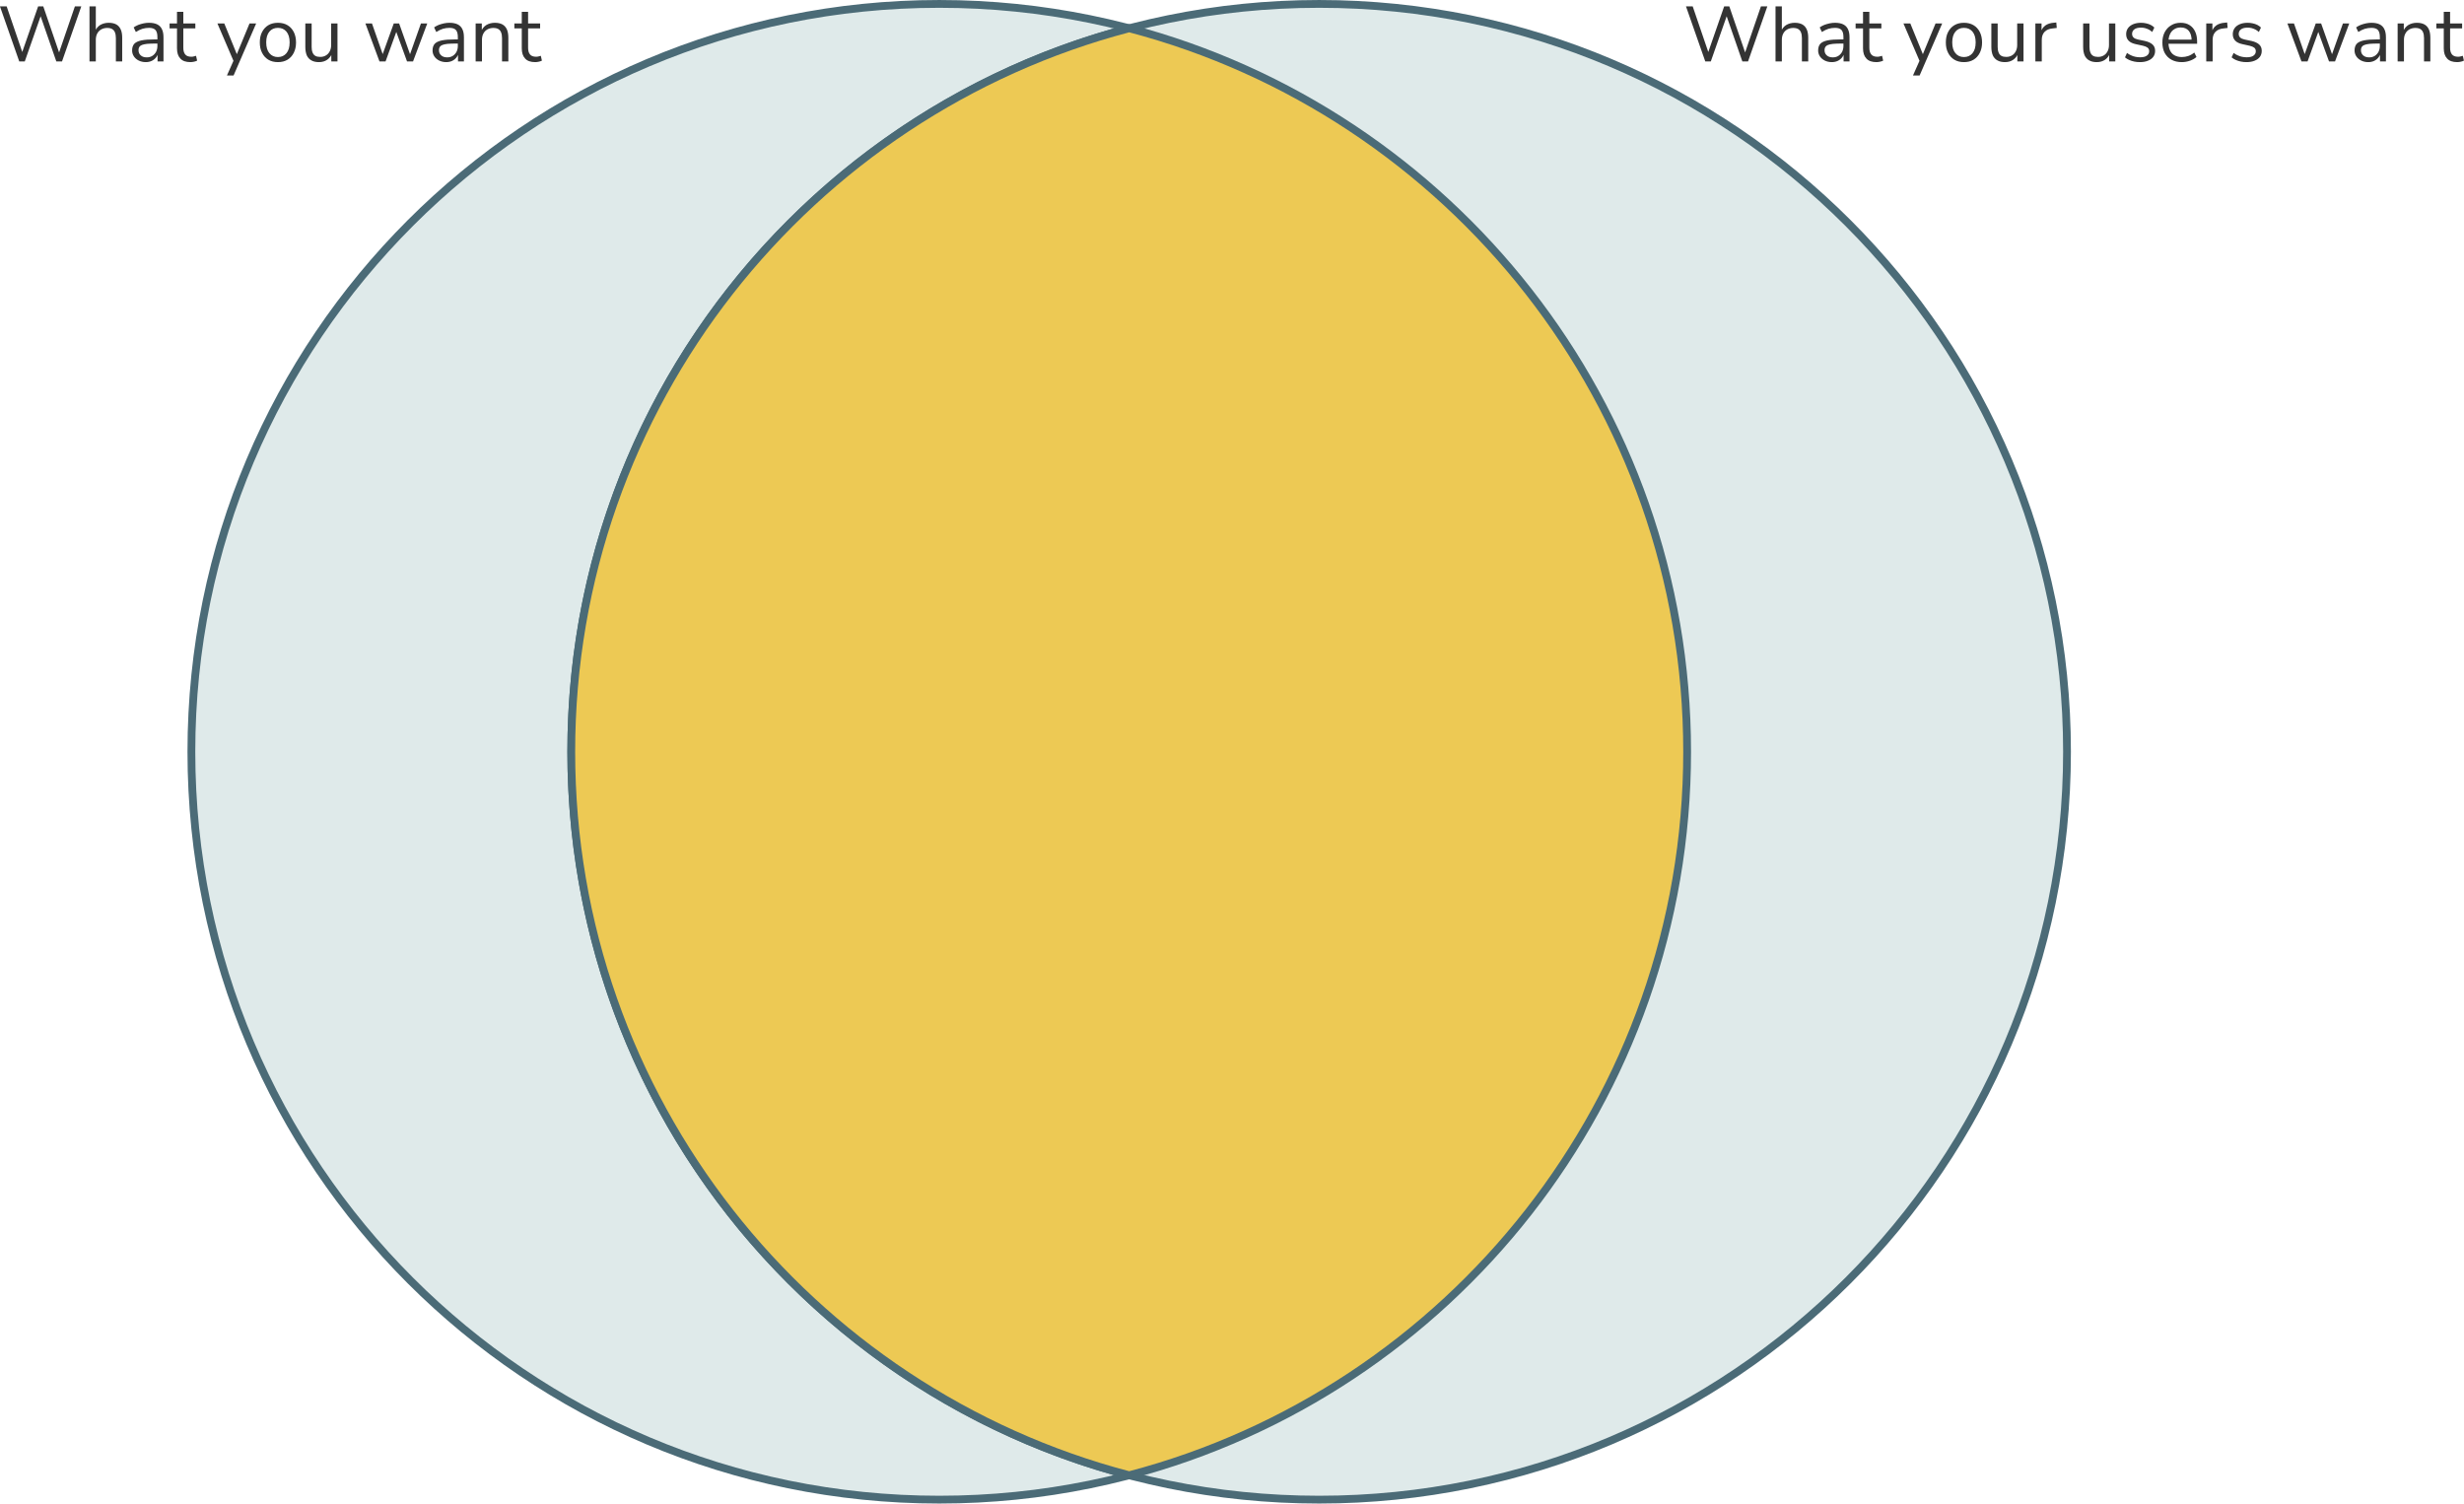
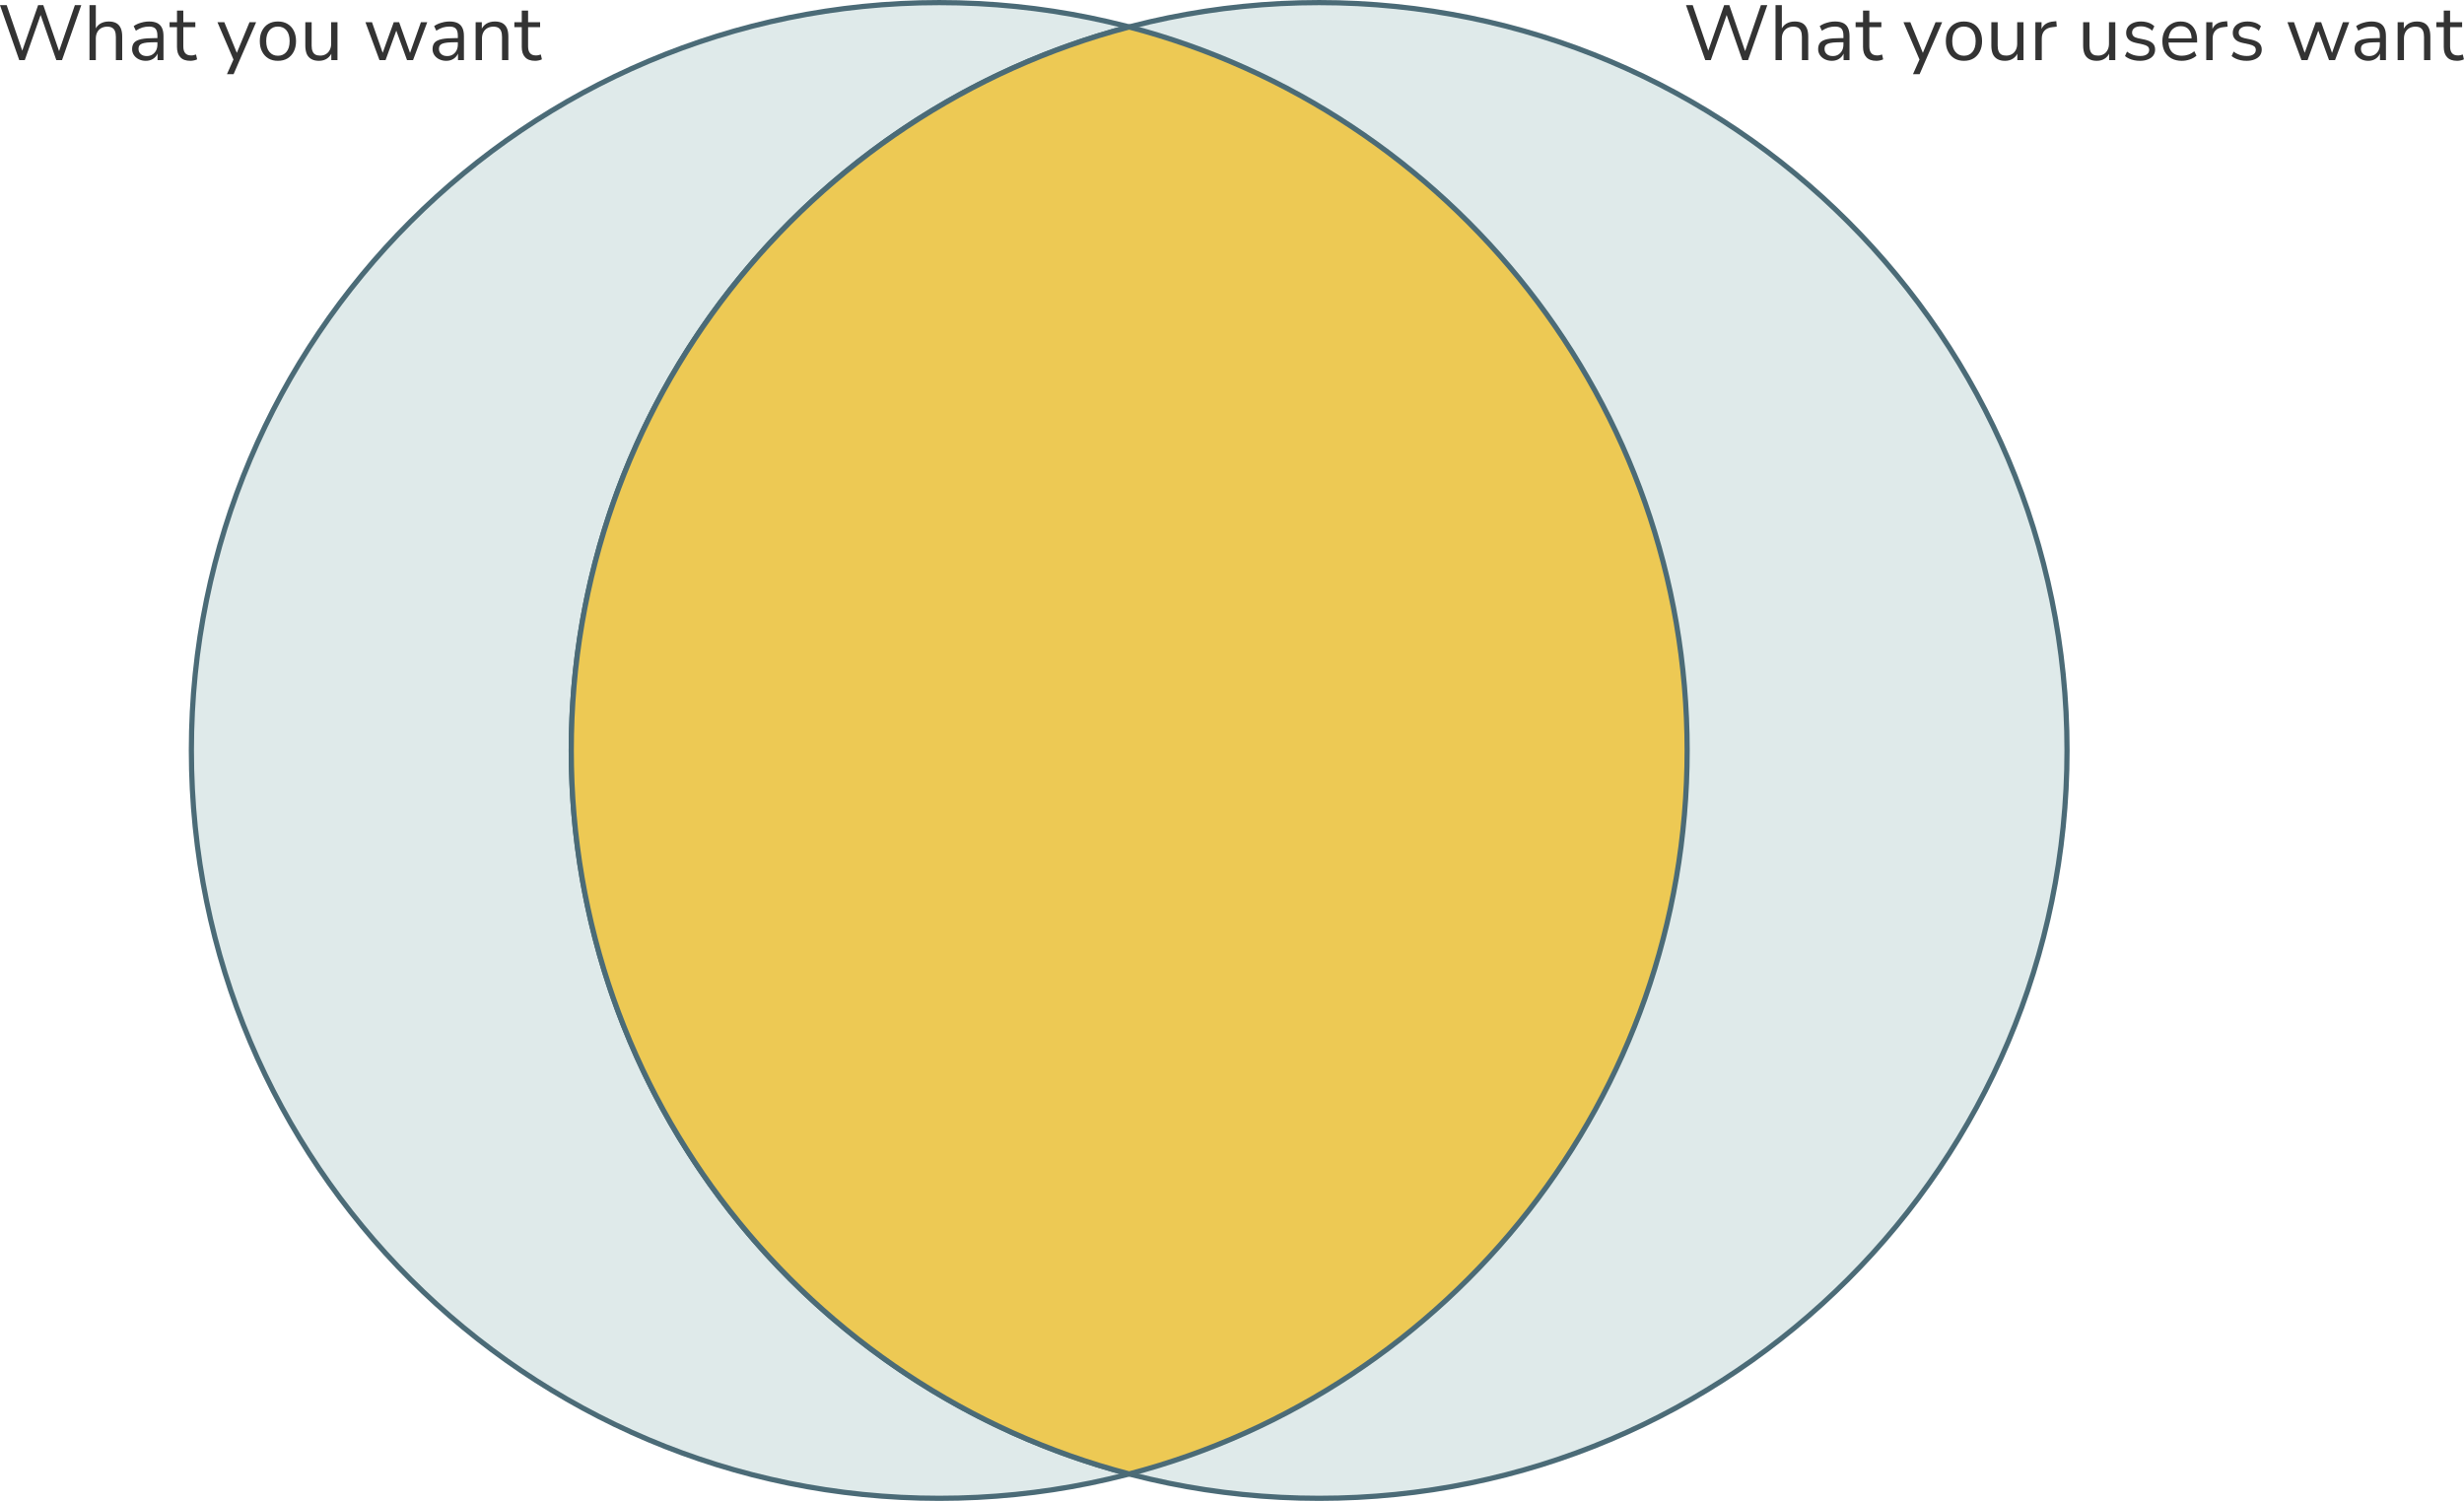
- <svg xmlns="http://www.w3.org/2000/svg" width="100%" height="100%" viewBox="0 0 947 578" version="1.1" xml:space="preserve" style="fill-rule:evenodd;clip-rule:evenodd;stroke-linecap:round;stroke-linejoin:round;stroke-miterlimit:1.5;">
-   <g transform="matrix(1,0,0,1,-344.282,-410.042)">
+ <svg xmlns="http://www.w3.org/2000/svg" width="100%" height="100%" viewBox="0 0 947 577" version="1.1" xml:space="preserve" style="fill-rule:evenodd;clip-rule:evenodd;stroke-linecap:round;stroke-linejoin:round;stroke-miterlimit:1.5;">
+   <g transform="matrix(1,0,0,1,-344.282,-410.542)">
    <g transform="matrix(1.33112,0,0,1.33112,231.697,-174.871)">
-       <circle cx="355.772" cy="656.477" r="215.935" style="fill:rgb(223,234,234);stroke:rgb(75,107,119);stroke-width:2.25px;" />
+       <circle cx="355.772" cy="656.477" r="215.935" style="fill:rgb(223,234,234);stroke:rgb(75,107,119);stroke-width:1.5px;" />
    </g>
    <g transform="matrix(1.33112,0,0,1.33112,377.697,-174.871)">
-       <circle cx="355.772" cy="656.477" r="215.935" style="fill:rgb(223,234,234);stroke:rgb(75,107,119);stroke-width:2.25px;" />
+       <circle cx="355.772" cy="656.477" r="215.935" style="fill:rgb(223,234,234);stroke:rgb(75,107,119);stroke-width:1.5px;" />
    </g>
    <g transform="matrix(1.33112,0,0,1.33112,231.697,-174.871)">
-       <path d="M410.613,865.374C317.958,841.081 249.52,756.708 249.52,656.477C249.52,556.246 317.958,471.873 410.613,447.58C503.269,471.873 571.707,556.246 571.707,656.477C571.707,756.708 503.269,841.081 410.613,865.374Z" style="fill:rgb(237,201,84);stroke:rgb(75,107,119);stroke-width:2.25px;" />
+       <path d="M410.613,865.374C317.958,841.081 249.52,756.708 249.52,656.477C249.52,556.246 317.958,471.873 410.613,447.58C503.269,471.873 571.707,556.246 571.707,656.477C571.707,756.708 503.269,841.081 410.613,865.374Z" style="fill:rgb(237,201,84);stroke:rgb(75,107,119);stroke-width:1.5px;" />
    </g>
    <g transform="matrix(1,0,0,1,323,-2.28882e-05)">
      <g transform="matrix(30,0,0,30,668.367,433.65)">
        <path d="M0.277,-0L0.03,-0.705L0.116,-0.705L0.333,-0.07L0.298,-0.07L0.519,-0.705L0.585,-0.705L0.803,-0.07L0.772,-0.07L0.99,-0.705L1.072,-0.705L0.825,-0L0.752,-0L0.54,-0.61L0.562,-0.61L0.348,-0L0.277,-0Z" style="fill:rgb(51,51,51);fill-rule:nonzero;" />
      </g>
      <g transform="matrix(30,0,0,30,701.397,433.65)">
        <path d="M0.076,-0L0.076,-0.705L0.157,-0.705L0.157,-0.378L0.144,-0.378C0.158,-0.417 0.181,-0.446 0.212,-0.466C0.244,-0.485 0.281,-0.495 0.322,-0.495C0.361,-0.495 0.393,-0.488 0.419,-0.474C0.444,-0.46 0.463,-0.439 0.476,-0.41C0.489,-0.382 0.495,-0.346 0.495,-0.303L0.495,-0L0.414,-0L0.414,-0.298C0.414,-0.328 0.41,-0.353 0.402,-0.372C0.395,-0.391 0.382,-0.405 0.366,-0.415C0.35,-0.424 0.329,-0.429 0.303,-0.429C0.274,-0.429 0.248,-0.422 0.226,-0.41C0.204,-0.397 0.187,-0.38 0.175,-0.357C0.163,-0.334 0.157,-0.307 0.157,-0.277L0.157,-0L0.076,-0Z" style="fill:rgb(51,51,51);fill-rule:nonzero;" />
      </g>
      <g transform="matrix(30,0,0,30,718.437,433.65)">
        <path d="M0.229,0.009C0.195,0.009 0.166,0.002 0.139,-0.011C0.113,-0.024 0.092,-0.042 0.077,-0.064C0.062,-0.087 0.054,-0.112 0.054,-0.14C0.054,-0.176 0.063,-0.204 0.081,-0.225C0.099,-0.245 0.13,-0.26 0.172,-0.269C0.215,-0.278 0.273,-0.282 0.346,-0.282L0.391,-0.282L0.391,-0.229L0.347,-0.229C0.307,-0.229 0.272,-0.227 0.245,-0.225C0.218,-0.222 0.196,-0.217 0.18,-0.211C0.164,-0.205 0.153,-0.196 0.146,-0.185C0.139,-0.174 0.136,-0.161 0.136,-0.145C0.136,-0.117 0.145,-0.095 0.164,-0.078C0.183,-0.06 0.209,-0.052 0.242,-0.052C0.269,-0.052 0.292,-0.058 0.313,-0.071C0.333,-0.084 0.349,-0.101 0.361,-0.123C0.372,-0.145 0.378,-0.17 0.378,-0.199L0.378,-0.313C0.378,-0.354 0.37,-0.384 0.353,-0.403C0.336,-0.421 0.309,-0.43 0.271,-0.43C0.242,-0.43 0.214,-0.426 0.186,-0.418C0.159,-0.409 0.131,-0.396 0.102,-0.377L0.074,-0.436C0.091,-0.448 0.111,-0.459 0.133,-0.468C0.155,-0.476 0.178,-0.483 0.202,-0.488C0.226,-0.493 0.249,-0.495 0.271,-0.495C0.313,-0.495 0.348,-0.488 0.375,-0.475C0.403,-0.461 0.423,-0.441 0.436,-0.413C0.45,-0.385 0.456,-0.35 0.456,-0.306L0.456,-0L0.38,-0L0.38,-0.113L0.389,-0.113C0.384,-0.088 0.373,-0.066 0.358,-0.048C0.343,-0.03 0.325,-0.016 0.303,-0.006C0.281,0.004 0.256,0.009 0.229,0.009Z" style="fill:rgb(51,51,51);fill-rule:nonzero;" />
      </g>
      <g transform="matrix(30,0,0,30,734.337,433.65)">
        <path d="M0.271,0.009C0.213,0.009 0.17,-0.006 0.142,-0.037C0.113,-0.067 0.099,-0.111 0.099,-0.168L0.099,-0.423L0.004,-0.423L0.004,-0.486L0.099,-0.486L0.099,-0.635L0.18,-0.635L0.18,-0.486L0.334,-0.486L0.334,-0.423L0.18,-0.423L0.18,-0.176C0.18,-0.138 0.188,-0.109 0.204,-0.09C0.22,-0.07 0.246,-0.06 0.282,-0.06C0.293,-0.06 0.303,-0.061 0.314,-0.064C0.324,-0.067 0.334,-0.07 0.343,-0.072L0.357,-0.01C0.348,-0.005 0.336,-0.001 0.319,0.003C0.302,0.007 0.286,0.009 0.271,0.009Z" style="fill:rgb(51,51,51);fill-rule:nonzero;" />
      </g>
      <g transform="matrix(30,0,0,30,744.837,433.65)">
            </g>
      <g transform="matrix(30,0,0,30,752.547,433.65)">
        <path d="M0.132,0.18L0.223,-0.025L0.223,0.01L0.01,-0.486L0.098,-0.486L0.272,-0.06L0.245,-0.06L0.421,-0.486L0.506,-0.486L0.217,0.18L0.132,0.18Z" style="fill:rgb(51,51,51);fill-rule:nonzero;" />
      </g>
      <g transform="matrix(30,0,0,30,767.757,433.65)">
        <path d="M0.278,0.009C0.231,0.009 0.19,-0.001 0.155,-0.022C0.121,-0.043 0.094,-0.072 0.075,-0.11C0.055,-0.148 0.046,-0.192 0.046,-0.243C0.046,-0.295 0.055,-0.339 0.075,-0.377C0.094,-0.414 0.121,-0.444 0.155,-0.464C0.19,-0.485 0.231,-0.495 0.278,-0.495C0.325,-0.495 0.366,-0.485 0.401,-0.464C0.435,-0.444 0.462,-0.414 0.481,-0.377C0.5,-0.339 0.51,-0.295 0.51,-0.243C0.51,-0.192 0.5,-0.148 0.481,-0.11C0.462,-0.072 0.435,-0.043 0.401,-0.022C0.366,-0.001 0.325,0.009 0.278,0.009ZM0.278,-0.056C0.324,-0.056 0.36,-0.073 0.387,-0.105C0.414,-0.137 0.428,-0.183 0.428,-0.244C0.428,-0.304 0.414,-0.35 0.387,-0.382C0.36,-0.414 0.324,-0.43 0.278,-0.43C0.232,-0.43 0.196,-0.414 0.169,-0.382C0.142,-0.35 0.128,-0.304 0.128,-0.244C0.128,-0.183 0.142,-0.137 0.169,-0.105C0.196,-0.073 0.232,-0.056 0.278,-0.056Z" style="fill:rgb(51,51,51);fill-rule:nonzero;" />
      </g>
      <g transform="matrix(30,0,0,30,784.437,433.65)">
        <path d="M0.248,0.009C0.209,0.009 0.177,0.002 0.151,-0.013C0.125,-0.027 0.105,-0.049 0.092,-0.077C0.08,-0.106 0.073,-0.142 0.073,-0.184L0.073,-0.486L0.154,-0.486L0.154,-0.185C0.154,-0.157 0.158,-0.133 0.166,-0.114C0.173,-0.095 0.185,-0.081 0.202,-0.071C0.218,-0.062 0.239,-0.058 0.264,-0.058C0.292,-0.058 0.316,-0.064 0.337,-0.077C0.358,-0.089 0.374,-0.107 0.386,-0.13C0.398,-0.153 0.404,-0.18 0.404,-0.21L0.404,-0.486L0.485,-0.486L0.485,-0L0.406,-0L0.406,-0.112L0.419,-0.112C0.406,-0.073 0.384,-0.043 0.354,-0.022C0.324,-0.001 0.288,0.009 0.248,0.009Z" style="fill:rgb(51,51,51);fill-rule:nonzero;" />
      </g>
      <g transform="matrix(30,0,0,30,801.267,433.65)">
        <path d="M0.076,-0L0.076,-0.486L0.155,-0.486L0.155,-0.371L0.145,-0.371C0.156,-0.411 0.176,-0.441 0.204,-0.461C0.232,-0.481 0.269,-0.493 0.315,-0.496L0.344,-0.499L0.35,-0.429L0.299,-0.423C0.253,-0.419 0.218,-0.404 0.194,-0.379C0.17,-0.354 0.158,-0.32 0.158,-0.277L0.158,-0L0.076,-0Z" style="fill:rgb(51,51,51);fill-rule:nonzero;" />
      </g>
      <g transform="matrix(30,0,0,30,812.007,433.65)">
            </g>
      <g transform="matrix(30,0,0,30,819.717,433.65)">
        <path d="M0.248,0.009C0.209,0.009 0.177,0.002 0.151,-0.013C0.125,-0.027 0.105,-0.049 0.092,-0.077C0.08,-0.106 0.073,-0.142 0.073,-0.184L0.073,-0.486L0.154,-0.486L0.154,-0.185C0.154,-0.157 0.158,-0.133 0.166,-0.114C0.173,-0.095 0.185,-0.081 0.202,-0.071C0.218,-0.062 0.239,-0.058 0.264,-0.058C0.292,-0.058 0.316,-0.064 0.337,-0.077C0.358,-0.089 0.374,-0.107 0.386,-0.13C0.398,-0.153 0.404,-0.18 0.404,-0.21L0.404,-0.486L0.485,-0.486L0.485,-0L0.406,-0L0.406,-0.112L0.419,-0.112C0.406,-0.073 0.384,-0.043 0.354,-0.022C0.324,-0.001 0.288,0.009 0.248,0.009Z" style="fill:rgb(51,51,51);fill-rule:nonzero;" />
      </g>
      <g transform="matrix(30,0,0,30,836.547,433.65)">
        <path d="M0.24,0.009C0.215,0.009 0.191,0.007 0.167,0.002C0.143,-0.003 0.121,-0.01 0.101,-0.019C0.081,-0.028 0.063,-0.039 0.048,-0.052L0.074,-0.109C0.09,-0.096 0.107,-0.086 0.126,-0.078C0.144,-0.069 0.163,-0.063 0.183,-0.059C0.203,-0.055 0.222,-0.053 0.242,-0.053C0.28,-0.053 0.309,-0.06 0.328,-0.074C0.348,-0.088 0.358,-0.107 0.358,-0.131C0.358,-0.15 0.351,-0.165 0.338,-0.176C0.325,-0.186 0.305,-0.195 0.278,-0.201L0.187,-0.221C0.145,-0.23 0.114,-0.245 0.094,-0.266C0.073,-0.288 0.063,-0.315 0.063,-0.349C0.063,-0.379 0.071,-0.405 0.087,-0.427C0.102,-0.448 0.125,-0.465 0.153,-0.477C0.182,-0.489 0.215,-0.495 0.253,-0.495C0.275,-0.495 0.297,-0.493 0.318,-0.488C0.339,-0.484 0.359,-0.477 0.377,-0.468C0.395,-0.459 0.411,-0.447 0.424,-0.434L0.397,-0.377C0.384,-0.389 0.37,-0.399 0.354,-0.408C0.338,-0.416 0.321,-0.422 0.304,-0.427C0.287,-0.431 0.27,-0.433 0.253,-0.433C0.216,-0.433 0.188,-0.426 0.168,-0.411C0.149,-0.397 0.139,-0.377 0.139,-0.353C0.139,-0.334 0.145,-0.319 0.157,-0.307C0.169,-0.295 0.187,-0.287 0.213,-0.281L0.304,-0.262C0.347,-0.252 0.379,-0.237 0.401,-0.217C0.423,-0.197 0.434,-0.17 0.434,-0.135C0.434,-0.106 0.426,-0.08 0.41,-0.058C0.394,-0.037 0.371,-0.02 0.342,-0.009C0.313,0.003 0.279,0.009 0.24,0.009Z" style="fill:rgb(51,51,51);fill-rule:nonzero;" />
      </g>
      <g transform="matrix(30,0,0,30,850.977,433.65)">
        <path d="M0.295,0.009C0.244,0.009 0.2,-0.001 0.162,-0.022C0.125,-0.042 0.097,-0.071 0.076,-0.108C0.056,-0.146 0.046,-0.19 0.046,-0.242C0.046,-0.293 0.056,-0.337 0.076,-0.375C0.096,-0.412 0.123,-0.442 0.159,-0.463C0.194,-0.485 0.234,-0.495 0.28,-0.495C0.324,-0.495 0.362,-0.486 0.393,-0.466C0.424,-0.447 0.448,-0.42 0.465,-0.384C0.482,-0.349 0.491,-0.306 0.491,-0.257L0.491,-0.226L0.108,-0.226L0.108,-0.279L0.438,-0.279L0.421,-0.266C0.421,-0.319 0.409,-0.361 0.386,-0.39C0.362,-0.42 0.327,-0.435 0.282,-0.435C0.248,-0.435 0.219,-0.427 0.196,-0.411C0.172,-0.396 0.154,-0.374 0.142,-0.346C0.13,-0.318 0.124,-0.286 0.124,-0.25L0.124,-0.244C0.124,-0.203 0.131,-0.169 0.144,-0.141C0.157,-0.113 0.176,-0.092 0.202,-0.078C0.228,-0.064 0.259,-0.056 0.295,-0.056C0.324,-0.056 0.352,-0.061 0.379,-0.07C0.405,-0.079 0.431,-0.094 0.455,-0.114L0.483,-0.057C0.461,-0.037 0.433,-0.021 0.399,-0.009C0.365,0.003 0.33,0.009 0.295,0.009Z" style="fill:rgb(51,51,51);fill-rule:nonzero;" />
      </g>
      <g transform="matrix(30,0,0,30,866.937,433.65)">
        <path d="M0.076,-0L0.076,-0.486L0.155,-0.486L0.155,-0.371L0.145,-0.371C0.156,-0.411 0.176,-0.441 0.204,-0.461C0.232,-0.481 0.269,-0.493 0.315,-0.496L0.344,-0.499L0.35,-0.429L0.299,-0.423C0.253,-0.419 0.218,-0.404 0.194,-0.379C0.17,-0.354 0.158,-0.32 0.158,-0.277L0.158,-0L0.076,-0Z" style="fill:rgb(51,51,51);fill-rule:nonzero;" />
      </g>
      <g transform="matrix(30,0,0,30,877.527,433.65)">
        <path d="M0.24,0.009C0.215,0.009 0.191,0.007 0.167,0.002C0.143,-0.003 0.121,-0.01 0.101,-0.019C0.081,-0.028 0.063,-0.039 0.048,-0.052L0.074,-0.109C0.09,-0.096 0.107,-0.086 0.126,-0.078C0.144,-0.069 0.163,-0.063 0.183,-0.059C0.203,-0.055 0.222,-0.053 0.242,-0.053C0.28,-0.053 0.309,-0.06 0.328,-0.074C0.348,-0.088 0.358,-0.107 0.358,-0.131C0.358,-0.15 0.351,-0.165 0.338,-0.176C0.325,-0.186 0.305,-0.195 0.278,-0.201L0.187,-0.221C0.145,-0.23 0.114,-0.245 0.094,-0.266C0.073,-0.288 0.063,-0.315 0.063,-0.349C0.063,-0.379 0.071,-0.405 0.087,-0.427C0.102,-0.448 0.125,-0.465 0.153,-0.477C0.182,-0.489 0.215,-0.495 0.253,-0.495C0.275,-0.495 0.297,-0.493 0.318,-0.488C0.339,-0.484 0.359,-0.477 0.377,-0.468C0.395,-0.459 0.411,-0.447 0.424,-0.434L0.397,-0.377C0.384,-0.389 0.37,-0.399 0.354,-0.408C0.338,-0.416 0.321,-0.422 0.304,-0.427C0.287,-0.431 0.27,-0.433 0.253,-0.433C0.216,-0.433 0.188,-0.426 0.168,-0.411C0.149,-0.397 0.139,-0.377 0.139,-0.353C0.139,-0.334 0.145,-0.319 0.157,-0.307C0.169,-0.295 0.187,-0.287 0.213,-0.281L0.304,-0.262C0.347,-0.252 0.379,-0.237 0.401,-0.217C0.423,-0.197 0.434,-0.17 0.434,-0.135C0.434,-0.106 0.426,-0.08 0.41,-0.058C0.394,-0.037 0.371,-0.02 0.342,-0.009C0.313,0.003 0.279,0.009 0.24,0.009Z" style="fill:rgb(51,51,51);fill-rule:nonzero;" />
      </g>
      <g transform="matrix(30,0,0,30,891.957,433.65)">
            </g>
      <g transform="matrix(30,0,0,30,899.667,433.65)">
        <path d="M0.205,-0L0.025,-0.486L0.109,-0.486L0.258,-0.06L0.234,-0.06L0.388,-0.486L0.457,-0.486L0.608,-0.06L0.585,-0.06L0.736,-0.486L0.817,-0.486L0.635,-0L0.558,-0L0.399,-0.437L0.442,-0.437L0.283,-0L0.205,-0Z" style="fill:rgb(51,51,51);fill-rule:nonzero;" />
      </g>
      <g transform="matrix(30,0,0,30,924.597,433.65)">
        <path d="M0.229,0.009C0.195,0.009 0.166,0.002 0.139,-0.011C0.113,-0.024 0.092,-0.042 0.077,-0.064C0.062,-0.087 0.054,-0.112 0.054,-0.14C0.054,-0.176 0.063,-0.204 0.081,-0.225C0.099,-0.245 0.13,-0.26 0.172,-0.269C0.215,-0.278 0.273,-0.282 0.346,-0.282L0.391,-0.282L0.391,-0.229L0.347,-0.229C0.307,-0.229 0.272,-0.227 0.245,-0.225C0.218,-0.222 0.196,-0.217 0.18,-0.211C0.164,-0.205 0.153,-0.196 0.146,-0.185C0.139,-0.174 0.136,-0.161 0.136,-0.145C0.136,-0.117 0.145,-0.095 0.164,-0.078C0.183,-0.06 0.209,-0.052 0.242,-0.052C0.269,-0.052 0.292,-0.058 0.313,-0.071C0.333,-0.084 0.349,-0.101 0.361,-0.123C0.372,-0.145 0.378,-0.17 0.378,-0.199L0.378,-0.313C0.378,-0.354 0.37,-0.384 0.353,-0.403C0.336,-0.421 0.309,-0.43 0.271,-0.43C0.242,-0.43 0.214,-0.426 0.186,-0.418C0.159,-0.409 0.131,-0.396 0.102,-0.377L0.074,-0.436C0.091,-0.448 0.111,-0.459 0.133,-0.468C0.155,-0.476 0.178,-0.483 0.202,-0.488C0.226,-0.493 0.249,-0.495 0.271,-0.495C0.313,-0.495 0.348,-0.488 0.375,-0.475C0.403,-0.461 0.423,-0.441 0.436,-0.413C0.45,-0.385 0.456,-0.35 0.456,-0.306L0.456,-0L0.38,-0L0.38,-0.113L0.389,-0.113C0.384,-0.088 0.373,-0.066 0.358,-0.048C0.343,-0.03 0.325,-0.016 0.303,-0.006C0.281,0.004 0.256,0.009 0.229,0.009Z" style="fill:rgb(51,51,51);fill-rule:nonzero;" />
      </g>
      <g transform="matrix(30,0,0,30,940.497,433.65)">
        <path d="M0.076,-0L0.076,-0.486L0.155,-0.486L0.155,-0.378L0.144,-0.378C0.158,-0.417 0.181,-0.446 0.212,-0.466C0.244,-0.485 0.281,-0.495 0.322,-0.495C0.361,-0.495 0.393,-0.488 0.419,-0.474C0.444,-0.46 0.463,-0.439 0.476,-0.411C0.489,-0.382 0.495,-0.346 0.495,-0.303L0.495,-0L0.414,-0L0.414,-0.298C0.414,-0.328 0.41,-0.353 0.402,-0.372C0.395,-0.391 0.382,-0.405 0.366,-0.415C0.35,-0.424 0.329,-0.429 0.303,-0.429C0.274,-0.429 0.248,-0.422 0.226,-0.41C0.204,-0.397 0.187,-0.38 0.175,-0.357C0.163,-0.334 0.157,-0.307 0.157,-0.277L0.157,-0L0.076,-0Z" style="fill:rgb(51,51,51);fill-rule:nonzero;" />
      </g>
      <g transform="matrix(30,0,0,30,957.537,433.65)">
        <path d="M0.271,0.009C0.213,0.009 0.17,-0.006 0.142,-0.037C0.113,-0.067 0.099,-0.111 0.099,-0.168L0.099,-0.423L0.004,-0.423L0.004,-0.486L0.099,-0.486L0.099,-0.635L0.18,-0.635L0.18,-0.486L0.334,-0.486L0.334,-0.423L0.18,-0.423L0.18,-0.176C0.18,-0.138 0.188,-0.109 0.204,-0.09C0.22,-0.07 0.246,-0.06 0.282,-0.06C0.293,-0.06 0.303,-0.061 0.314,-0.064C0.324,-0.067 0.334,-0.07 0.343,-0.072L0.357,-0.01C0.348,-0.005 0.336,-0.001 0.319,0.003C0.302,0.007 0.286,0.009 0.271,0.009Z" style="fill:rgb(51,51,51);fill-rule:nonzero;" />
      </g>
      <g transform="matrix(30,0,0,30,968.037,433.65)">
            </g>
    </g>
    <g transform="matrix(1,0,0,1,-325,-2.28882e-05)">
      <g transform="matrix(30,0,0,30,668.367,433.65)">
        <path d="M0.277,-0L0.03,-0.705L0.116,-0.705L0.333,-0.07L0.298,-0.07L0.519,-0.705L0.585,-0.705L0.803,-0.07L0.772,-0.07L0.99,-0.705L1.072,-0.705L0.825,-0L0.752,-0L0.54,-0.61L0.562,-0.61L0.348,-0L0.277,-0Z" style="fill:rgb(51,51,51);fill-rule:nonzero;" />
      </g>
      <g transform="matrix(30,0,0,30,701.397,433.65)">
        <path d="M0.076,-0L0.076,-0.705L0.157,-0.705L0.157,-0.378L0.144,-0.378C0.158,-0.417 0.181,-0.446 0.212,-0.466C0.244,-0.485 0.281,-0.495 0.322,-0.495C0.361,-0.495 0.393,-0.488 0.419,-0.474C0.444,-0.46 0.463,-0.439 0.476,-0.41C0.489,-0.382 0.495,-0.346 0.495,-0.303L0.495,-0L0.414,-0L0.414,-0.298C0.414,-0.328 0.41,-0.353 0.402,-0.372C0.395,-0.391 0.382,-0.405 0.366,-0.415C0.35,-0.424 0.329,-0.429 0.303,-0.429C0.274,-0.429 0.248,-0.422 0.226,-0.41C0.204,-0.397 0.187,-0.38 0.175,-0.357C0.163,-0.334 0.157,-0.307 0.157,-0.277L0.157,-0L0.076,-0Z" style="fill:rgb(51,51,51);fill-rule:nonzero;" />
      </g>
      <g transform="matrix(30,0,0,30,718.437,433.65)">
        <path d="M0.229,0.009C0.195,0.009 0.166,0.002 0.139,-0.011C0.113,-0.024 0.092,-0.042 0.077,-0.064C0.062,-0.087 0.054,-0.112 0.054,-0.14C0.054,-0.176 0.063,-0.204 0.081,-0.225C0.099,-0.245 0.13,-0.26 0.172,-0.269C0.215,-0.278 0.273,-0.282 0.346,-0.282L0.391,-0.282L0.391,-0.229L0.347,-0.229C0.307,-0.229 0.272,-0.227 0.245,-0.225C0.218,-0.222 0.196,-0.217 0.18,-0.211C0.164,-0.205 0.153,-0.196 0.146,-0.185C0.139,-0.174 0.136,-0.161 0.136,-0.145C0.136,-0.117 0.145,-0.095 0.164,-0.078C0.183,-0.06 0.209,-0.052 0.242,-0.052C0.269,-0.052 0.292,-0.058 0.313,-0.071C0.333,-0.084 0.349,-0.101 0.361,-0.123C0.372,-0.145 0.378,-0.17 0.378,-0.199L0.378,-0.313C0.378,-0.354 0.37,-0.384 0.353,-0.403C0.336,-0.421 0.309,-0.43 0.271,-0.43C0.242,-0.43 0.214,-0.426 0.186,-0.418C0.159,-0.409 0.131,-0.396 0.102,-0.377L0.074,-0.436C0.091,-0.448 0.111,-0.459 0.133,-0.468C0.155,-0.476 0.178,-0.483 0.202,-0.488C0.226,-0.493 0.249,-0.495 0.271,-0.495C0.313,-0.495 0.348,-0.488 0.375,-0.475C0.403,-0.461 0.423,-0.441 0.436,-0.413C0.45,-0.385 0.456,-0.35 0.456,-0.306L0.456,-0L0.38,-0L0.38,-0.113L0.389,-0.113C0.384,-0.088 0.373,-0.066 0.358,-0.048C0.343,-0.03 0.325,-0.016 0.303,-0.006C0.281,0.004 0.256,0.009 0.229,0.009Z" style="fill:rgb(51,51,51);fill-rule:nonzero;" />
      </g>
      <g transform="matrix(30,0,0,30,734.337,433.65)">
        <path d="M0.271,0.009C0.213,0.009 0.17,-0.006 0.142,-0.037C0.113,-0.067 0.099,-0.111 0.099,-0.168L0.099,-0.423L0.004,-0.423L0.004,-0.486L0.099,-0.486L0.099,-0.635L0.18,-0.635L0.18,-0.486L0.334,-0.486L0.334,-0.423L0.18,-0.423L0.18,-0.176C0.18,-0.138 0.188,-0.109 0.204,-0.09C0.22,-0.07 0.246,-0.06 0.282,-0.06C0.293,-0.06 0.303,-0.061 0.314,-0.064C0.324,-0.067 0.334,-0.07 0.343,-0.072L0.357,-0.01C0.348,-0.005 0.336,-0.001 0.319,0.003C0.302,0.007 0.286,0.009 0.271,0.009Z" style="fill:rgb(51,51,51);fill-rule:nonzero;" />
      </g>
      <g transform="matrix(30,0,0,30,744.837,433.65)">
            </g>
      <g transform="matrix(30,0,0,30,752.547,433.65)">
        <path d="M0.132,0.18L0.223,-0.025L0.223,0.01L0.01,-0.486L0.098,-0.486L0.272,-0.06L0.245,-0.06L0.421,-0.486L0.506,-0.486L0.217,0.18L0.132,0.18Z" style="fill:rgb(51,51,51);fill-rule:nonzero;" />
      </g>
      <g transform="matrix(30,0,0,30,767.757,433.65)">
        <path d="M0.278,0.009C0.231,0.009 0.19,-0.001 0.155,-0.022C0.121,-0.043 0.094,-0.072 0.075,-0.11C0.055,-0.148 0.046,-0.192 0.046,-0.243C0.046,-0.295 0.055,-0.339 0.075,-0.377C0.094,-0.414 0.121,-0.444 0.155,-0.464C0.19,-0.485 0.231,-0.495 0.278,-0.495C0.325,-0.495 0.366,-0.485 0.401,-0.464C0.435,-0.444 0.462,-0.414 0.481,-0.377C0.5,-0.339 0.51,-0.295 0.51,-0.243C0.51,-0.192 0.5,-0.148 0.481,-0.11C0.462,-0.072 0.435,-0.043 0.401,-0.022C0.366,-0.001 0.325,0.009 0.278,0.009ZM0.278,-0.056C0.324,-0.056 0.36,-0.073 0.387,-0.105C0.414,-0.137 0.428,-0.183 0.428,-0.244C0.428,-0.304 0.414,-0.35 0.387,-0.382C0.36,-0.414 0.324,-0.43 0.278,-0.43C0.232,-0.43 0.196,-0.414 0.169,-0.382C0.142,-0.35 0.128,-0.304 0.128,-0.244C0.128,-0.183 0.142,-0.137 0.169,-0.105C0.196,-0.073 0.232,-0.056 0.278,-0.056Z" style="fill:rgb(51,51,51);fill-rule:nonzero;" />
      </g>
      <g transform="matrix(30,0,0,30,784.437,433.65)">
        <path d="M0.248,0.009C0.209,0.009 0.177,0.002 0.151,-0.013C0.125,-0.027 0.105,-0.049 0.092,-0.077C0.08,-0.106 0.073,-0.142 0.073,-0.184L0.073,-0.486L0.154,-0.486L0.154,-0.185C0.154,-0.157 0.158,-0.133 0.166,-0.114C0.173,-0.095 0.185,-0.081 0.202,-0.071C0.218,-0.062 0.239,-0.058 0.264,-0.058C0.292,-0.058 0.316,-0.064 0.337,-0.077C0.358,-0.089 0.374,-0.107 0.386,-0.13C0.398,-0.153 0.404,-0.18 0.404,-0.21L0.404,-0.486L0.485,-0.486L0.485,-0L0.406,-0L0.406,-0.112L0.419,-0.112C0.406,-0.073 0.384,-0.043 0.354,-0.022C0.324,-0.001 0.288,0.009 0.248,0.009Z" style="fill:rgb(51,51,51);fill-rule:nonzero;" />
      </g>
      <g transform="matrix(30,0,0,30,801.267,433.65)">
            </g>
      <g transform="matrix(30,0,0,30,808.977,433.65)">
        <path d="M0.205,-0L0.025,-0.486L0.109,-0.486L0.258,-0.06L0.234,-0.06L0.388,-0.486L0.457,-0.486L0.608,-0.06L0.585,-0.06L0.736,-0.486L0.817,-0.486L0.635,-0L0.558,-0L0.399,-0.437L0.442,-0.437L0.283,-0L0.205,-0Z" style="fill:rgb(51,51,51);fill-rule:nonzero;" />
      </g>
      <g transform="matrix(30,0,0,30,833.907,433.65)">
        <path d="M0.229,0.009C0.195,0.009 0.166,0.002 0.139,-0.011C0.113,-0.024 0.092,-0.042 0.077,-0.064C0.062,-0.087 0.054,-0.112 0.054,-0.14C0.054,-0.176 0.063,-0.204 0.081,-0.225C0.099,-0.245 0.13,-0.26 0.172,-0.269C0.215,-0.278 0.273,-0.282 0.346,-0.282L0.391,-0.282L0.391,-0.229L0.347,-0.229C0.307,-0.229 0.272,-0.227 0.245,-0.225C0.218,-0.222 0.196,-0.217 0.18,-0.211C0.164,-0.205 0.153,-0.196 0.146,-0.185C0.139,-0.174 0.136,-0.161 0.136,-0.145C0.136,-0.117 0.145,-0.095 0.164,-0.078C0.183,-0.06 0.209,-0.052 0.242,-0.052C0.269,-0.052 0.292,-0.058 0.313,-0.071C0.333,-0.084 0.349,-0.101 0.361,-0.123C0.372,-0.145 0.378,-0.17 0.378,-0.199L0.378,-0.313C0.378,-0.354 0.37,-0.384 0.353,-0.403C0.336,-0.421 0.309,-0.43 0.271,-0.43C0.242,-0.43 0.214,-0.426 0.186,-0.418C0.159,-0.409 0.131,-0.396 0.102,-0.377L0.074,-0.436C0.091,-0.448 0.111,-0.459 0.133,-0.468C0.155,-0.476 0.178,-0.483 0.202,-0.488C0.226,-0.493 0.249,-0.495 0.271,-0.495C0.313,-0.495 0.348,-0.488 0.375,-0.475C0.403,-0.461 0.423,-0.441 0.436,-0.413C0.45,-0.385 0.456,-0.35 0.456,-0.306L0.456,-0L0.38,-0L0.38,-0.113L0.389,-0.113C0.384,-0.088 0.373,-0.066 0.358,-0.048C0.343,-0.03 0.325,-0.016 0.303,-0.006C0.281,0.004 0.256,0.009 0.229,0.009Z" style="fill:rgb(51,51,51);fill-rule:nonzero;" />
      </g>
      <g transform="matrix(30,0,0,30,849.807,433.65)">
        <path d="M0.076,-0L0.076,-0.486L0.155,-0.486L0.155,-0.378L0.144,-0.378C0.158,-0.417 0.181,-0.446 0.212,-0.466C0.244,-0.485 0.281,-0.495 0.322,-0.495C0.361,-0.495 0.393,-0.488 0.419,-0.474C0.444,-0.46 0.463,-0.439 0.476,-0.411C0.489,-0.382 0.495,-0.346 0.495,-0.303L0.495,-0L0.414,-0L0.414,-0.298C0.414,-0.328 0.41,-0.353 0.402,-0.372C0.395,-0.391 0.382,-0.405 0.366,-0.415C0.35,-0.424 0.329,-0.429 0.303,-0.429C0.274,-0.429 0.248,-0.422 0.226,-0.41C0.204,-0.397 0.187,-0.38 0.175,-0.357C0.163,-0.334 0.157,-0.307 0.157,-0.277L0.157,-0L0.076,-0Z" style="fill:rgb(51,51,51);fill-rule:nonzero;" />
      </g>
      <g transform="matrix(30,0,0,30,866.847,433.65)">
        <path d="M0.271,0.009C0.213,0.009 0.17,-0.006 0.142,-0.037C0.113,-0.067 0.099,-0.111 0.099,-0.168L0.099,-0.423L0.004,-0.423L0.004,-0.486L0.099,-0.486L0.099,-0.635L0.18,-0.635L0.18,-0.486L0.334,-0.486L0.334,-0.423L0.18,-0.423L0.18,-0.176C0.18,-0.138 0.188,-0.109 0.204,-0.09C0.22,-0.07 0.246,-0.06 0.282,-0.06C0.293,-0.06 0.303,-0.061 0.314,-0.064C0.324,-0.067 0.334,-0.07 0.343,-0.072L0.357,-0.01C0.348,-0.005 0.336,-0.001 0.319,0.003C0.302,0.007 0.286,0.009 0.271,0.009Z" style="fill:rgb(51,51,51);fill-rule:nonzero;" />
      </g>
      <g transform="matrix(30,0,0,30,877.347,433.65)">
            </g>
    </g>
  </g>
</svg>
